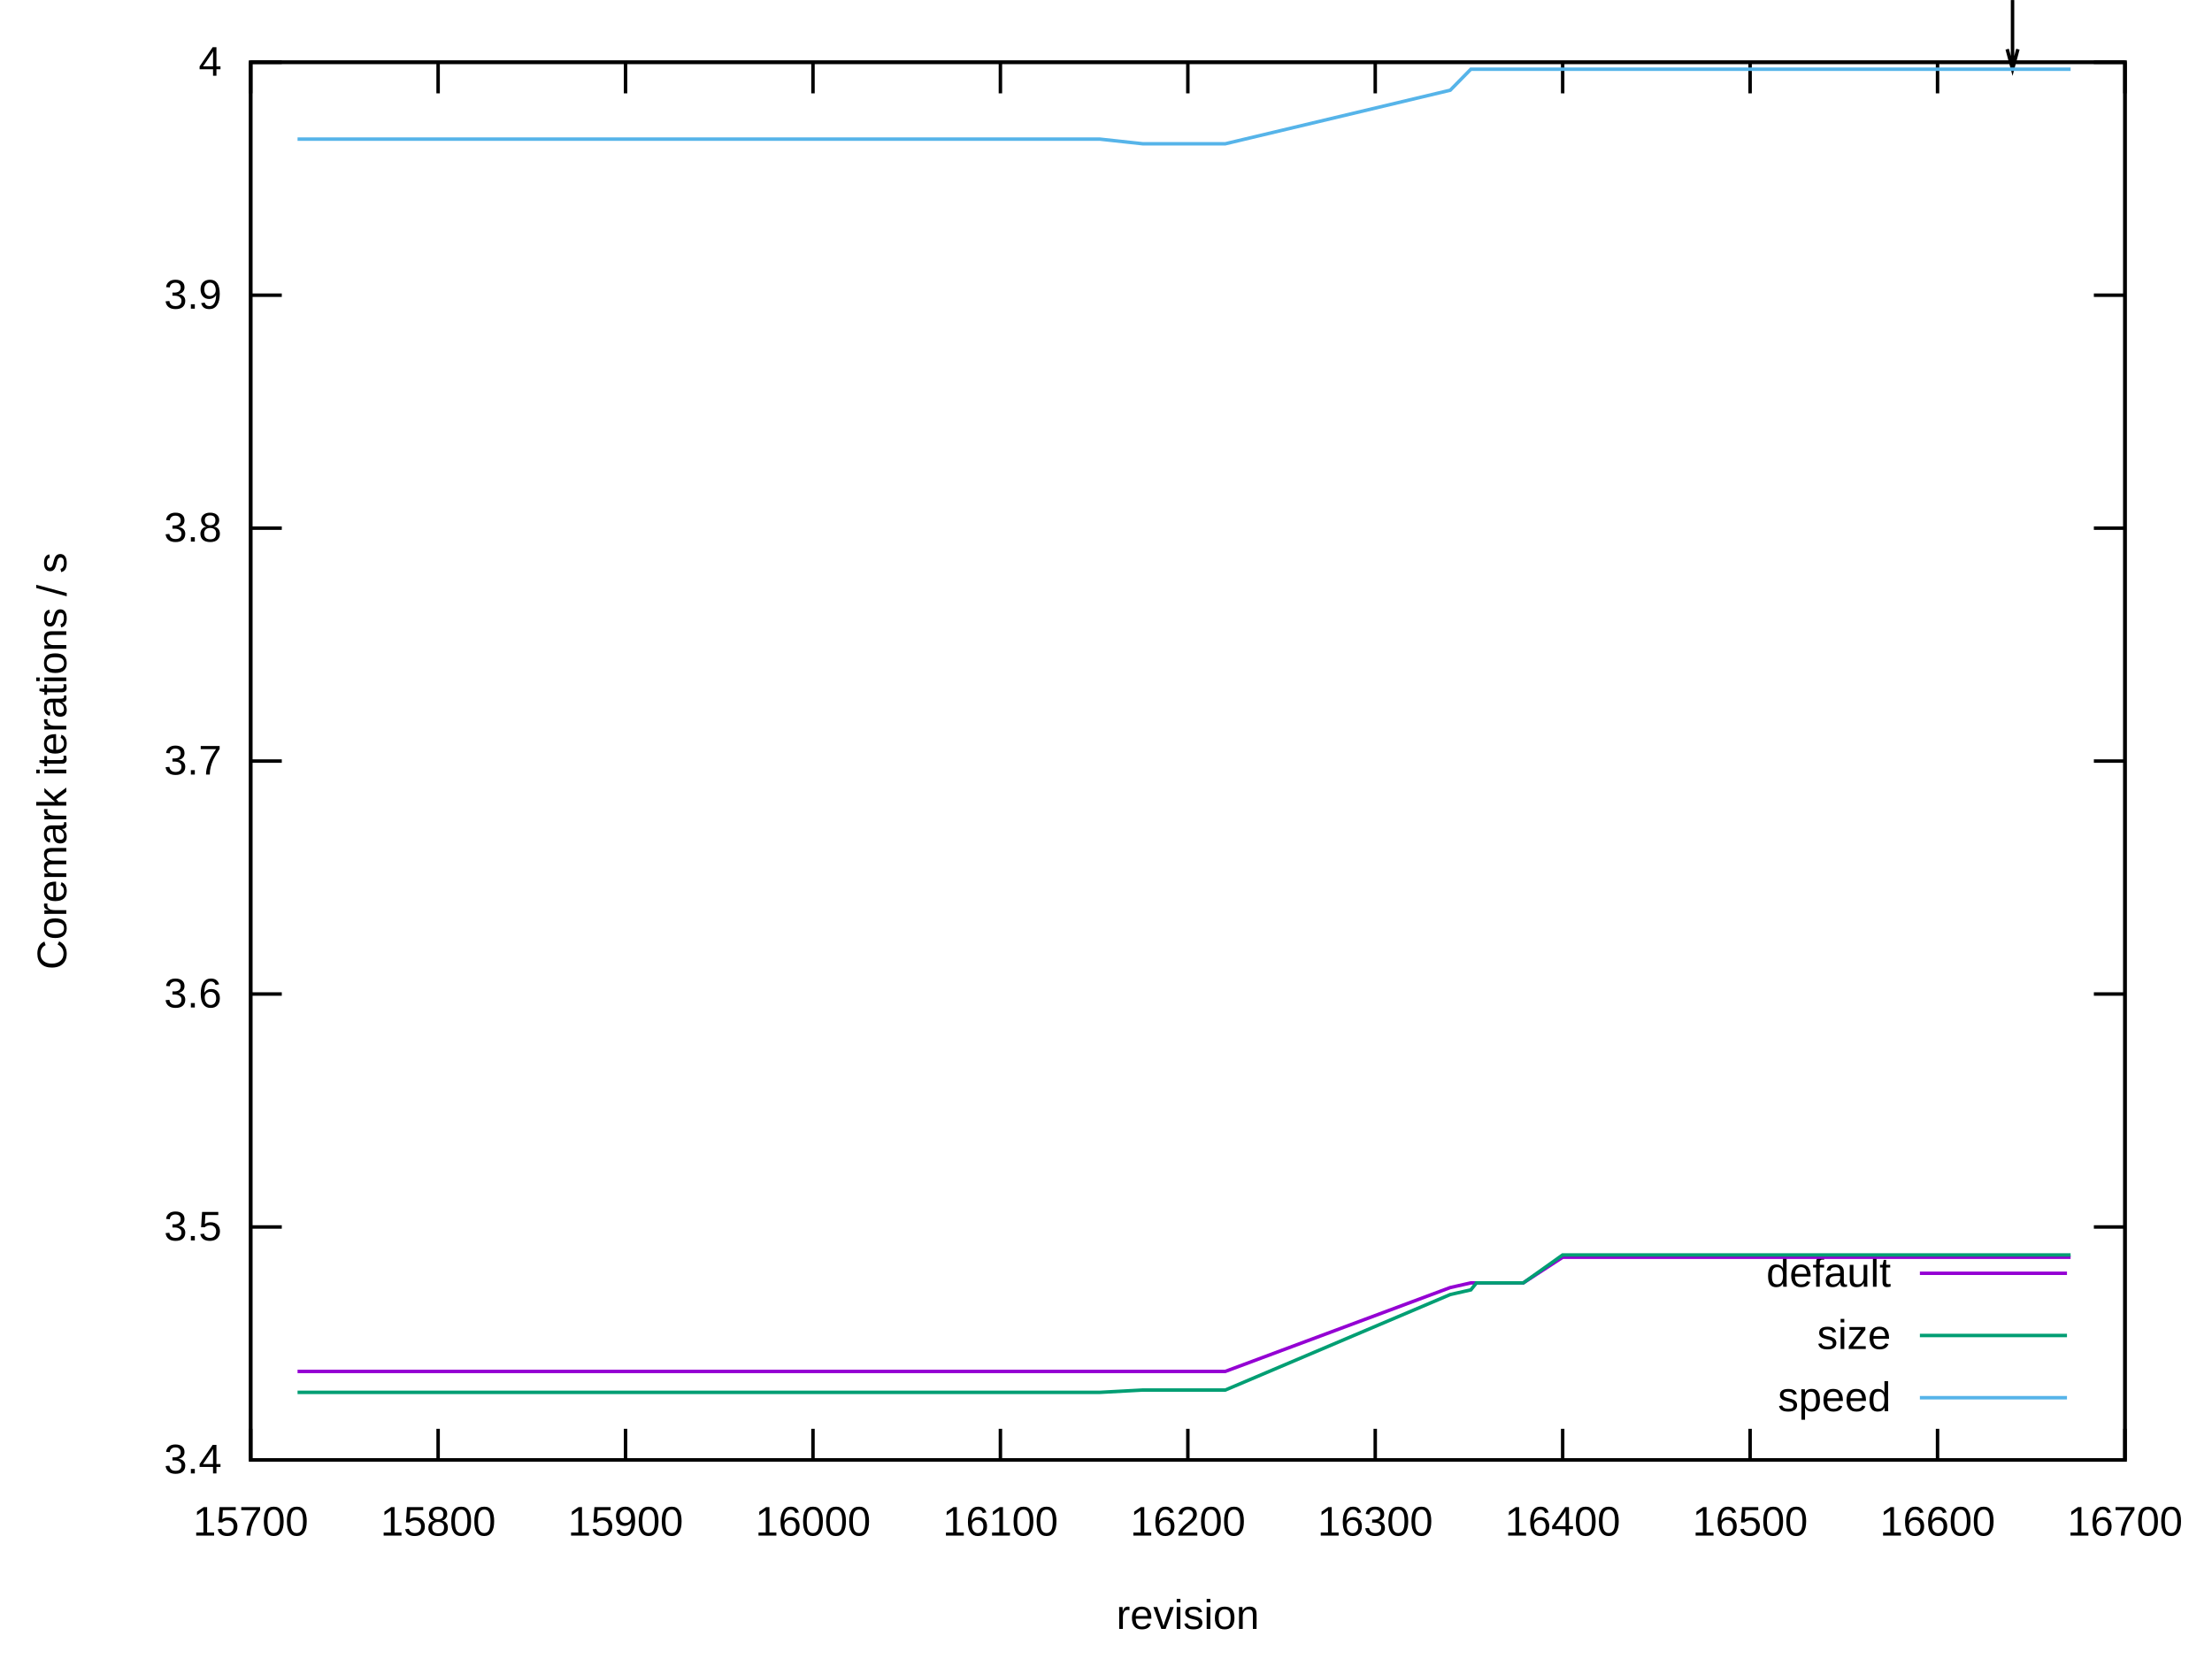
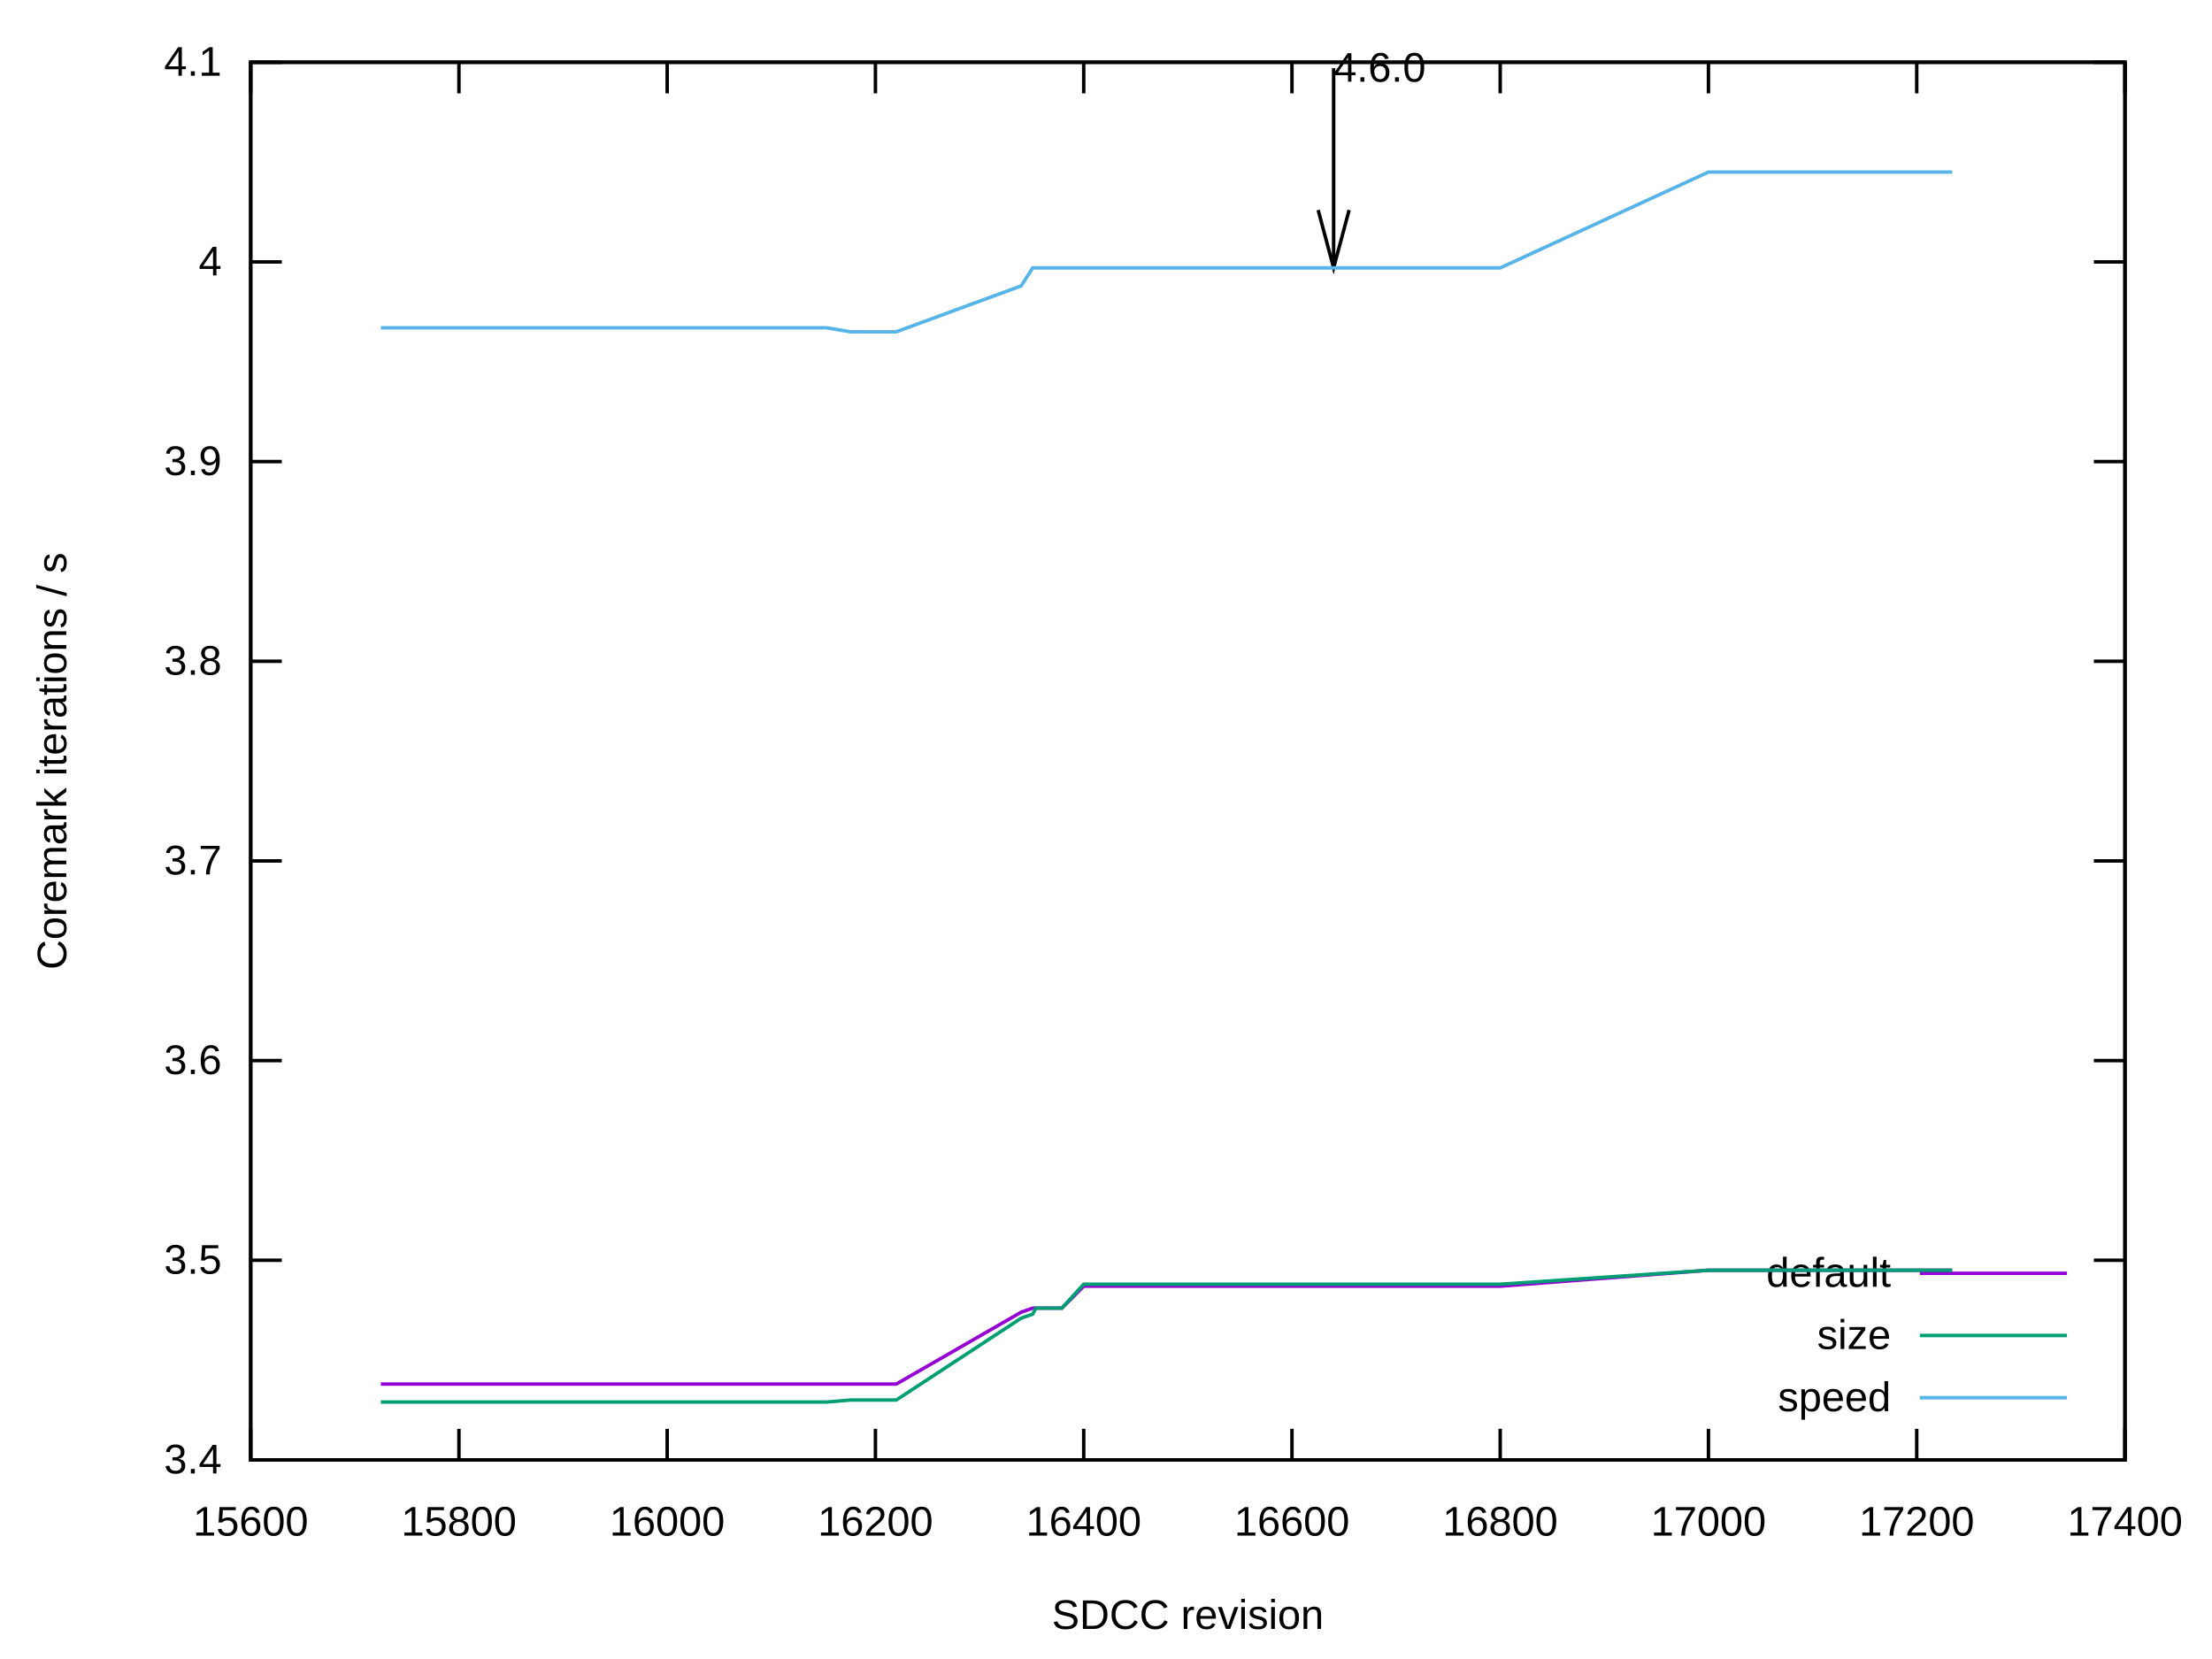
<svg xmlns="http://www.w3.org/2000/svg" xmlns:xlink="http://www.w3.org/1999/xlink" width="640" height="480" viewBox="0 0 640 480">
  <g id="gnuplot_canvas">
    <rect x="0" y="0" width="640" height="480" fill="none" />
    <defs>
      <circle id="gpDot" r="0.5" stroke-width="0.5" stroke="currentColor" />
      <path id="gpPt0" stroke-width="0.222" stroke="currentColor" d="M-1,0 h2 M0,-1 v2" />
      <path id="gpPt1" stroke-width="0.222" stroke="currentColor" d="M-1,-1 L1,1 M1,-1 L-1,1" />
      <path id="gpPt2" stroke-width="0.222" stroke="currentColor" d="M-1,0 L1,0 M0,-1 L0,1 M-1,-1 L1,1 M-1,1 L1,-1" />
      <rect id="gpPt3" stroke-width="0.222" stroke="currentColor" x="-1" y="-1" width="2" height="2" />
      <rect id="gpPt4" stroke-width="0.222" stroke="currentColor" fill="currentColor" x="-1" y="-1" width="2" height="2" />
      <circle id="gpPt5" stroke-width="0.222" stroke="currentColor" cx="0" cy="0" r="1" />
      <use xlink:href="#gpPt5" id="gpPt6" fill="currentColor" stroke="none" />
      <path id="gpPt7" stroke-width="0.222" stroke="currentColor" d="M0,-1.33 L-1.33,0.67 L1.33,0.67 z" />
      <use xlink:href="#gpPt7" id="gpPt8" fill="currentColor" stroke="none" />
      <use xlink:href="#gpPt7" id="gpPt9" stroke="currentColor" transform="rotate(180)" />
      <use xlink:href="#gpPt9" id="gpPt10" fill="currentColor" stroke="none" />
      <use xlink:href="#gpPt3" id="gpPt11" stroke="currentColor" transform="rotate(45)" />
      <use xlink:href="#gpPt11" id="gpPt12" fill="currentColor" stroke="none" />
      <path id="gpPt13" stroke-width="0.222" stroke="currentColor" d="M0,1.330 L1.265,0.411 L0.782,-1.067 L-0.782,-1.076 L-1.265,0.411 z" />
      <use xlink:href="#gpPt13" id="gpPt14" fill="currentColor" stroke="none" />
      <filter id="textbox" filterUnits="objectBoundingBox" x="0" y="0" height="1" width="1">
        <feFlood flood-color="white" flood-opacity="1" result="bgnd" />
        <feComposite in="SourceGraphic" in2="bgnd" operator="atop" />
      </filter>
      <filter id="greybox" filterUnits="objectBoundingBox" x="0" y="0" height="1" width="1">
        <feFlood flood-color="lightgrey" flood-opacity="1" result="grey" />
        <feComposite in="SourceGraphic" in2="grey" operator="atop" />
      </filter>
    </defs>
    <g fill="none" color="white" stroke="currentColor" stroke-width="1.00" stroke-linecap="butt" stroke-linejoin="miter">
</g>
    <g fill="none" color="black" stroke="currentColor" stroke-width="1.00" stroke-linecap="butt" stroke-linejoin="miter">
      <path stroke="black" d="M72.53,422.40 L81.53,422.40 M614.82,422.40 L605.82,422.40  " />
      <g transform="translate(64.14,426.30)" stroke="none" fill="black" font-family="Arial" font-size="12.00" text-anchor="end">
        <text>
          <tspan font-family="Arial"> 3.4</tspan>
        </text>
      </g>
    </g>
    <g fill="none" color="black" stroke="currentColor" stroke-width="1.00" stroke-linecap="butt" stroke-linejoin="miter">
-       <path stroke="black" d="M72.53,355.00 L81.53,355.00 M614.82,355.00 L605.82,355.00  " />
-       <g transform="translate(64.14,358.90)" stroke="none" fill="black" font-family="Arial" font-size="12.00" text-anchor="end">
+       <path stroke="black" d="M72.53,364.63 L81.53,364.63 M614.82,364.63 L605.82,364.63  " />
+       <g transform="translate(64.14,368.53)" stroke="none" fill="black" font-family="Arial" font-size="12.00" text-anchor="end">
        <text>
          <tspan font-family="Arial"> 3.5</tspan>
        </text>
      </g>
    </g>
    <g fill="none" color="black" stroke="currentColor" stroke-width="1.00" stroke-linecap="butt" stroke-linejoin="miter">
-       <path stroke="black" d="M72.53,287.60 L81.53,287.60 M614.82,287.60 L605.82,287.60  " />
-       <g transform="translate(64.14,291.50)" stroke="none" fill="black" font-family="Arial" font-size="12.00" text-anchor="end">
+       <path stroke="black" d="M72.53,306.86 L81.53,306.86 M614.82,306.86 L605.82,306.86  " />
+       <g transform="translate(64.14,310.76)" stroke="none" fill="black" font-family="Arial" font-size="12.00" text-anchor="end">
        <text>
          <tspan font-family="Arial"> 3.6</tspan>
        </text>
      </g>
    </g>
    <g fill="none" color="black" stroke="currentColor" stroke-width="1.00" stroke-linecap="butt" stroke-linejoin="miter">
-       <path stroke="black" d="M72.53,220.20 L81.53,220.20 M614.82,220.20 L605.82,220.20  " />
-       <g transform="translate(64.14,224.10)" stroke="none" fill="black" font-family="Arial" font-size="12.00" text-anchor="end">
+       <path stroke="black" d="M72.53,249.09 L81.53,249.09 M614.82,249.09 L605.82,249.09  " />
+       <g transform="translate(64.14,252.99)" stroke="none" fill="black" font-family="Arial" font-size="12.00" text-anchor="end">
        <text>
          <tspan font-family="Arial"> 3.7</tspan>
        </text>
      </g>
    </g>
    <g fill="none" color="black" stroke="currentColor" stroke-width="1.00" stroke-linecap="butt" stroke-linejoin="miter">
-       <path stroke="black" d="M72.53,152.81 L81.53,152.81 M614.82,152.81 L605.82,152.81  " />
-       <g transform="translate(64.14,156.71)" stroke="none" fill="black" font-family="Arial" font-size="12.00" text-anchor="end">
+       <path stroke="black" d="M72.53,191.32 L81.53,191.32 M614.82,191.32 L605.82,191.32  " />
+       <g transform="translate(64.14,195.22)" stroke="none" fill="black" font-family="Arial" font-size="12.00" text-anchor="end">
        <text>
          <tspan font-family="Arial"> 3.8</tspan>
        </text>
      </g>
    </g>
    <g fill="none" color="black" stroke="currentColor" stroke-width="1.00" stroke-linecap="butt" stroke-linejoin="miter">
-       <path stroke="black" d="M72.53,85.41 L81.53,85.41 M614.82,85.41 L605.82,85.41  " />
-       <g transform="translate(64.14,89.31)" stroke="none" fill="black" font-family="Arial" font-size="12.00" text-anchor="end">
+       <path stroke="black" d="M72.53,133.55 L81.53,133.55 M614.82,133.55 L605.82,133.55  " />
+       <g transform="translate(64.14,137.45)" stroke="none" fill="black" font-family="Arial" font-size="12.00" text-anchor="end">
        <text>
          <tspan font-family="Arial"> 3.9</tspan>
+         </text>
+       </g>
+     </g>
+     <g fill="none" color="black" stroke="currentColor" stroke-width="1.00" stroke-linecap="butt" stroke-linejoin="miter">
+       <path stroke="black" d="M72.53,75.78 L81.53,75.78 M614.82,75.78 L605.82,75.78  " />
+       <g transform="translate(64.14,79.68)" stroke="none" fill="black" font-family="Arial" font-size="12.00" text-anchor="end">
+         <text>
+           <tspan font-family="Arial"> 4</tspan>
        </text>
      </g>
    </g>
    <g fill="none" color="black" stroke="currentColor" stroke-width="1.00" stroke-linecap="butt" stroke-linejoin="miter">
      <path stroke="black" d="M72.53,18.01 L81.53,18.01 M614.82,18.01 L605.82,18.01  " />
      <g transform="translate(64.14,21.91)" stroke="none" fill="black" font-family="Arial" font-size="12.00" text-anchor="end">
        <text>
-           <tspan font-family="Arial"> 4</tspan>
+           <tspan font-family="Arial"> 4.1</tspan>
        </text>
      </g>
    </g>
    <g fill="none" color="black" stroke="currentColor" stroke-width="1.00" stroke-linecap="butt" stroke-linejoin="miter">
      <path stroke="black" d="M72.53,422.40 L72.53,413.40 M72.53,18.01 L72.53,27.01  " />
      <g transform="translate(72.53,444.30)" stroke="none" fill="black" font-family="Arial" font-size="12.00" text-anchor="middle">
        <text>
-           <tspan font-family="Arial"> 15700</tspan>
-         </text>
-       </g>
-     </g>
-     <g fill="none" color="black" stroke="currentColor" stroke-width="1.00" stroke-linecap="butt" stroke-linejoin="miter">
-       <path stroke="black" d="M126.76,422.40 L126.76,413.40 M126.76,18.01 L126.76,27.01  " />
-       <g transform="translate(126.76,444.30)" stroke="none" fill="black" font-family="Arial" font-size="12.00" text-anchor="middle">
+           <tspan font-family="Arial"> 15600</tspan>
+         </text>
+       </g>
+     </g>
+     <g fill="none" color="black" stroke="currentColor" stroke-width="1.00" stroke-linecap="butt" stroke-linejoin="miter">
+       <path stroke="black" d="M132.78,422.40 L132.78,413.40 M132.78,18.01 L132.78,27.01  " />
+       <g transform="translate(132.78,444.30)" stroke="none" fill="black" font-family="Arial" font-size="12.00" text-anchor="middle">
        <text>
          <tspan font-family="Arial"> 15800</tspan>
        </text>
      </g>
    </g>
    <g fill="none" color="black" stroke="currentColor" stroke-width="1.00" stroke-linecap="butt" stroke-linejoin="miter">
-       <path stroke="black" d="M180.99,422.40 L180.99,413.40 M180.99,18.01 L180.99,27.01  " />
-       <g transform="translate(180.99,444.30)" stroke="none" fill="black" font-family="Arial" font-size="12.00" text-anchor="middle">
-         <text>
-           <tspan font-family="Arial"> 15900</tspan>
-         </text>
-       </g>
-     </g>
-     <g fill="none" color="black" stroke="currentColor" stroke-width="1.00" stroke-linecap="butt" stroke-linejoin="miter">
-       <path stroke="black" d="M235.22,422.40 L235.22,413.40 M235.22,18.01 L235.22,27.01  " />
-       <g transform="translate(235.22,444.30)" stroke="none" fill="black" font-family="Arial" font-size="12.00" text-anchor="middle">
+       <path stroke="black" d="M193.04,422.40 L193.04,413.40 M193.04,18.01 L193.04,27.01  " />
+       <g transform="translate(193.04,444.30)" stroke="none" fill="black" font-family="Arial" font-size="12.00" text-anchor="middle">
        <text>
          <tspan font-family="Arial"> 16000</tspan>
        </text>
      </g>
    </g>
    <g fill="none" color="black" stroke="currentColor" stroke-width="1.00" stroke-linecap="butt" stroke-linejoin="miter">
-       <path stroke="black" d="M289.45,422.40 L289.45,413.40 M289.45,18.01 L289.45,27.01  " />
-       <g transform="translate(289.45,444.30)" stroke="none" fill="black" font-family="Arial" font-size="12.00" text-anchor="middle">
-         <text>
-           <tspan font-family="Arial"> 16100</tspan>
-         </text>
-       </g>
-     </g>
-     <g fill="none" color="black" stroke="currentColor" stroke-width="1.00" stroke-linecap="butt" stroke-linejoin="miter">
-       <path stroke="black" d="M343.68,422.40 L343.68,413.40 M343.68,18.01 L343.68,27.01  " />
-       <g transform="translate(343.68,444.30)" stroke="none" fill="black" font-family="Arial" font-size="12.00" text-anchor="middle">
+       <path stroke="black" d="M253.29,422.40 L253.29,413.40 M253.29,18.01 L253.29,27.01  " />
+       <g transform="translate(253.29,444.30)" stroke="none" fill="black" font-family="Arial" font-size="12.00" text-anchor="middle">
        <text>
          <tspan font-family="Arial"> 16200</tspan>
        </text>
      </g>
    </g>
    <g fill="none" color="black" stroke="currentColor" stroke-width="1.00" stroke-linecap="butt" stroke-linejoin="miter">
-       <path stroke="black" d="M397.90,422.40 L397.90,413.40 M397.90,18.01 L397.90,27.01  " />
-       <g transform="translate(397.90,444.30)" stroke="none" fill="black" font-family="Arial" font-size="12.00" text-anchor="middle">
-         <text>
-           <tspan font-family="Arial"> 16300</tspan>
-         </text>
-       </g>
-     </g>
-     <g fill="none" color="black" stroke="currentColor" stroke-width="1.00" stroke-linecap="butt" stroke-linejoin="miter">
-       <path stroke="black" d="M452.13,422.40 L452.13,413.40 M452.13,18.01 L452.13,27.01  " />
-       <g transform="translate(452.13,444.30)" stroke="none" fill="black" font-family="Arial" font-size="12.00" text-anchor="middle">
+       <path stroke="black" d="M313.55,422.40 L313.55,413.40 M313.55,18.01 L313.55,27.01  " />
+       <g transform="translate(313.55,444.30)" stroke="none" fill="black" font-family="Arial" font-size="12.00" text-anchor="middle">
        <text>
          <tspan font-family="Arial"> 16400</tspan>
        </text>
      </g>
    </g>
    <g fill="none" color="black" stroke="currentColor" stroke-width="1.00" stroke-linecap="butt" stroke-linejoin="miter">
-       <path stroke="black" d="M506.36,422.40 L506.36,413.40 M506.36,18.01 L506.36,27.01  " />
-       <g transform="translate(506.36,444.30)" stroke="none" fill="black" font-family="Arial" font-size="12.00" text-anchor="middle">
-         <text>
-           <tspan font-family="Arial"> 16500</tspan>
-         </text>
-       </g>
-     </g>
-     <g fill="none" color="black" stroke="currentColor" stroke-width="1.00" stroke-linecap="butt" stroke-linejoin="miter">
-       <path stroke="black" d="M560.59,422.40 L560.59,413.40 M560.59,18.01 L560.59,27.01  " />
-       <g transform="translate(560.59,444.30)" stroke="none" fill="black" font-family="Arial" font-size="12.00" text-anchor="middle">
+       <path stroke="black" d="M373.80,422.40 L373.80,413.40 M373.80,18.01 L373.80,27.01  " />
+       <g transform="translate(373.80,444.30)" stroke="none" fill="black" font-family="Arial" font-size="12.00" text-anchor="middle">
        <text>
          <tspan font-family="Arial"> 16600</tspan>
+         </text>
+       </g>
+     </g>
+     <g fill="none" color="black" stroke="currentColor" stroke-width="1.00" stroke-linecap="butt" stroke-linejoin="miter">
+       <path stroke="black" d="M434.06,422.40 L434.06,413.40 M434.06,18.01 L434.06,27.01  " />
+       <g transform="translate(434.06,444.30)" stroke="none" fill="black" font-family="Arial" font-size="12.00" text-anchor="middle">
+         <text>
+           <tspan font-family="Arial"> 16800</tspan>
+         </text>
+       </g>
+     </g>
+     <g fill="none" color="black" stroke="currentColor" stroke-width="1.00" stroke-linecap="butt" stroke-linejoin="miter">
+       <path stroke="black" d="M494.31,422.40 L494.31,413.40 M494.31,18.01 L494.31,27.01  " />
+       <g transform="translate(494.31,444.30)" stroke="none" fill="black" font-family="Arial" font-size="12.00" text-anchor="middle">
+         <text>
+           <tspan font-family="Arial"> 17000</tspan>
+         </text>
+       </g>
+     </g>
+     <g fill="none" color="black" stroke="currentColor" stroke-width="1.00" stroke-linecap="butt" stroke-linejoin="miter">
+       <path stroke="black" d="M554.57,422.40 L554.57,413.40 M554.57,18.01 L554.57,27.01  " />
+       <g transform="translate(554.57,444.30)" stroke="none" fill="black" font-family="Arial" font-size="12.00" text-anchor="middle">
+         <text>
+           <tspan font-family="Arial"> 17200</tspan>
        </text>
      </g>
    </g>
    <g fill="none" color="black" stroke="currentColor" stroke-width="1.00" stroke-linecap="butt" stroke-linejoin="miter">
      <path stroke="black" d="M614.82,422.40 L614.82,413.40 M614.82,18.01 L614.82,27.01  " />
      <g transform="translate(614.82,444.30)" stroke="none" fill="black" font-family="Arial" font-size="12.00" text-anchor="middle">
        <text>
-           <tspan font-family="Arial"> 16700</tspan>
+           <tspan font-family="Arial"> 17400</tspan>
        </text>
      </g>
    </g>
    <g fill="none" color="black" stroke="currentColor" stroke-width="1.00" stroke-linecap="butt" stroke-linejoin="miter">
</g>
    <g fill="none" color="black" stroke="currentColor" stroke-width="1.00" stroke-linecap="butt" stroke-linejoin="miter">
      <path stroke="black" d="M72.53,18.01 L72.53,422.40 L614.82,422.40 L614.82,18.01 L72.53,18.01 Z  " />
-     </g>
-     <g fill="none" color="black" stroke="currentColor" stroke-width="1.00" stroke-linecap="butt" stroke-linejoin="miter">
-       <path stroke="black" d="M580.74,14.23 L582.29,20.02 L583.84,14.23 M582.29,0.01 L582.29,20.02  " />
+       <g transform="translate(385.85,23.64)" stroke="none" fill="black" font-family="Arial" font-size="12.00" text-anchor="start">
+         <text>
+           <tspan font-family="Arial">4.6.0</tspan>
+         </text>
+       </g>
+     </g>
+     <g fill="none" color="black" stroke="currentColor" stroke-width="1.00" stroke-linecap="butt" stroke-linejoin="miter">
+       <path stroke="black" d="M381.38,60.76 L385.86,77.50 L390.34,60.76 M385.86,19.73 L385.86,77.50  " />
    </g>
    <g fill="none" color="black" stroke="currentColor" stroke-width="1.00" stroke-linecap="butt" stroke-linejoin="miter">
</g>
    <g id="gnuplot_plot_1">
      <g fill="none" color="black" stroke="currentColor" stroke-width="1.00" stroke-linecap="butt" stroke-linejoin="miter">
        <g transform="translate(547.09,372.30)" stroke="none" fill="black" font-family="Arial" font-size="12.00" text-anchor="end">
          <text>
            <tspan font-family="Arial">default</tspan>
          </text>
        </g>
      </g>
      <g fill="none" color="black" stroke="currentColor" stroke-width="1.00" stroke-linecap="butt" stroke-linejoin="miter">
-         <path stroke="rgb(148,   0, 211)" d="M555.48,368.40 L598.04,368.40 M86.09,396.79 L109.41,396.79 L175.57,396.79 L176.11,396.79 L204.85,396.79 L205.39,396.79   L211.90,396.79 L243.89,396.79 L263.96,396.79 L318.19,396.79 L330.66,396.79 L354.52,396.79 L419.60,372.53 L425.56,371.18   L427.19,371.18 L440.74,371.18 L452.13,363.76 L492.26,363.76 L523.72,363.76 L582.28,363.76 L583.37,363.76 L599.09,363.76    " />
+         <path stroke="rgb(148,   0, 211)" d="M555.48,368.40 L598.04,368.40 M110.19,400.45 L123.14,400.45 L159.90,400.45 L160.20,400.45 L176.17,400.45 L176.47,400.45   L180.08,400.45 L197.86,400.45 L209.01,400.45 L239.13,400.45 L246.06,400.45 L259.32,400.45 L295.47,379.65 L298.79,378.49   L299.69,378.49 L307.22,378.49 L313.55,372.14 L335.84,372.14 L353.32,372.14 L385.85,372.14 L386.46,372.14 L395.19,372.14   L403.93,372.14 L411.76,372.14 L419.90,372.14 L434.06,372.14 L494.31,367.52 L503.95,367.52 L504.55,367.52 L504.86,367.52   L505.16,367.52 L507.27,367.52 L509.37,367.52 L531.37,367.52 L554.87,367.52 L564.21,367.52 L564.51,367.52 L564.81,367.52    " />
      </g>
    </g>
    <g id="gnuplot_plot_2">
      <g fill="none" color="black" stroke="currentColor" stroke-width="1.00" stroke-linecap="butt" stroke-linejoin="miter">
        <g transform="translate(547.09,390.30)" stroke="none" fill="black" font-family="Arial" font-size="12.00" text-anchor="end">
          <text>
            <tspan font-family="Arial">size</tspan>
          </text>
        </g>
      </g>
      <g fill="none" color="black" stroke="currentColor" stroke-width="1.00" stroke-linecap="butt" stroke-linejoin="miter">
-         <path stroke="rgb(  0, 158, 115)" d="M555.48,386.40 L598.04,386.40 M86.09,402.85 L109.41,402.85 L175.57,402.85 L176.11,402.85 L204.85,402.85 L205.39,402.85   L211.90,402.85 L243.89,402.85 L263.96,402.85 L318.19,402.85 L330.66,402.18 L354.52,402.18 L419.60,374.55 L425.56,373.20   L427.19,371.18 L440.74,371.18 L452.13,363.09 L492.26,363.09 L523.72,363.09 L582.28,363.09 L583.37,363.09 L599.09,363.09    " />
+         <path stroke="rgb(  0, 158, 115)" d="M555.48,386.40 L598.04,386.40 M110.19,405.65 L123.14,405.65 L159.90,405.65 L160.20,405.65 L176.17,405.65 L176.47,405.65   L180.08,405.65 L197.86,405.65 L209.01,405.65 L239.13,405.65 L246.06,405.07 L259.32,405.07 L295.47,381.38 L298.79,380.23   L299.69,378.49 L307.22,378.49 L313.55,371.56 L335.84,371.56 L353.32,371.56 L385.85,371.56 L386.46,371.56 L395.19,371.56   L403.93,371.56 L411.76,371.56 L419.90,371.56 L434.06,371.56 L494.31,367.52 L503.95,367.52 L504.55,367.52 L504.86,367.52   L505.16,367.52 L507.27,367.52 L509.37,367.52 L531.37,367.52 L554.87,367.52 L564.21,367.52 L564.51,367.52 L564.81,367.52    " />
      </g>
    </g>
    <g id="gnuplot_plot_3">
      <g fill="none" color="black" stroke="currentColor" stroke-width="1.00" stroke-linecap="butt" stroke-linejoin="miter">
        <g transform="translate(547.09,408.30)" stroke="none" fill="black" font-family="Arial" font-size="12.00" text-anchor="end">
          <text>
            <tspan font-family="Arial">speed</tspan>
          </text>
        </g>
      </g>
      <g fill="none" color="black" stroke="currentColor" stroke-width="1.00" stroke-linecap="butt" stroke-linejoin="miter">
-         <path stroke="rgb( 86, 180, 233)" d="M555.48,404.40 L598.04,404.40 M86.09,40.25 L109.41,40.25 L175.57,40.25 L176.11,40.25 L204.85,40.25 L205.39,40.25   L211.90,40.25 L243.89,40.25 L263.96,40.25 L318.19,40.25 L330.66,41.60 L354.52,41.60 L419.60,26.10 L425.56,20.03   L427.19,20.03 L440.74,20.03 L452.13,20.03 L492.26,20.03 L523.72,20.03 L582.28,20.03 L583.37,20.03 L599.09,20.03    " />
+         <path stroke="rgb( 86, 180, 233)" d="M555.48,404.40 L598.04,404.40 M110.19,94.84 L123.14,94.84 L159.90,94.84 L160.20,94.84 L176.17,94.84 L176.47,94.84   L180.08,94.84 L197.86,94.84 L209.01,94.84 L239.13,94.84 L246.06,96.00 L259.32,96.00 L295.47,82.71 L298.79,77.51   L299.69,77.51 L307.22,77.51 L313.55,77.51 L335.84,77.51 L353.32,77.51 L385.85,77.51 L386.46,77.51 L395.19,77.51   L403.93,77.51 L411.76,77.51 L419.90,77.51 L434.06,77.51 L494.31,49.78 L503.95,49.78 L504.55,49.78 L504.86,49.78   L505.16,49.78 L507.27,49.78 L509.37,49.78 L531.37,49.78 L554.87,49.78 L564.21,49.78 L564.51,49.78 L564.81,49.78    " />
      </g>
    </g>
    <g fill="none" color="white" stroke="rgb( 86, 180, 233)" stroke-width="2.00" stroke-linecap="butt" stroke-linejoin="miter">
</g>
    <g fill="none" color="black" stroke="currentColor" stroke-width="2.00" stroke-linecap="butt" stroke-linejoin="miter">
</g>
    <g fill="none" color="black" stroke="black" stroke-width="1.00" stroke-linecap="butt" stroke-linejoin="miter">
</g>
    <g fill="none" color="black" stroke="currentColor" stroke-width="1.00" stroke-linecap="butt" stroke-linejoin="miter">
      <path stroke="black" d="M72.53,18.01 L72.53,422.40 L614.82,422.40 L614.82,18.01 L72.53,18.01 Z  " />
      <g transform="translate(19.18,220.21) rotate(270.00)" stroke="none" fill="black" font-family="Arial" font-size="12.00" text-anchor="middle">
        <text>
          <tspan font-family="Arial">Coremark iterations / s</tspan>
        </text>
      </g>
    </g>
    <g fill="none" color="black" stroke="currentColor" stroke-width="1.00" stroke-linecap="butt" stroke-linejoin="miter">
      <g transform="translate(343.67,471.30)" stroke="none" fill="black" font-family="Arial" font-size="12.00" text-anchor="middle">
        <text>
-           <tspan font-family="Arial">revision</tspan>
+           <tspan font-family="Arial">SDCC revision</tspan>
        </text>
      </g>
    </g>
    <g fill="none" color="black" stroke="currentColor" stroke-width="1.00" stroke-linecap="butt" stroke-linejoin="miter">
</g>
    <g fill="none" color="black" stroke="currentColor" stroke-width="1.00" stroke-linecap="butt" stroke-linejoin="miter">
</g>
  </g>
</svg>
